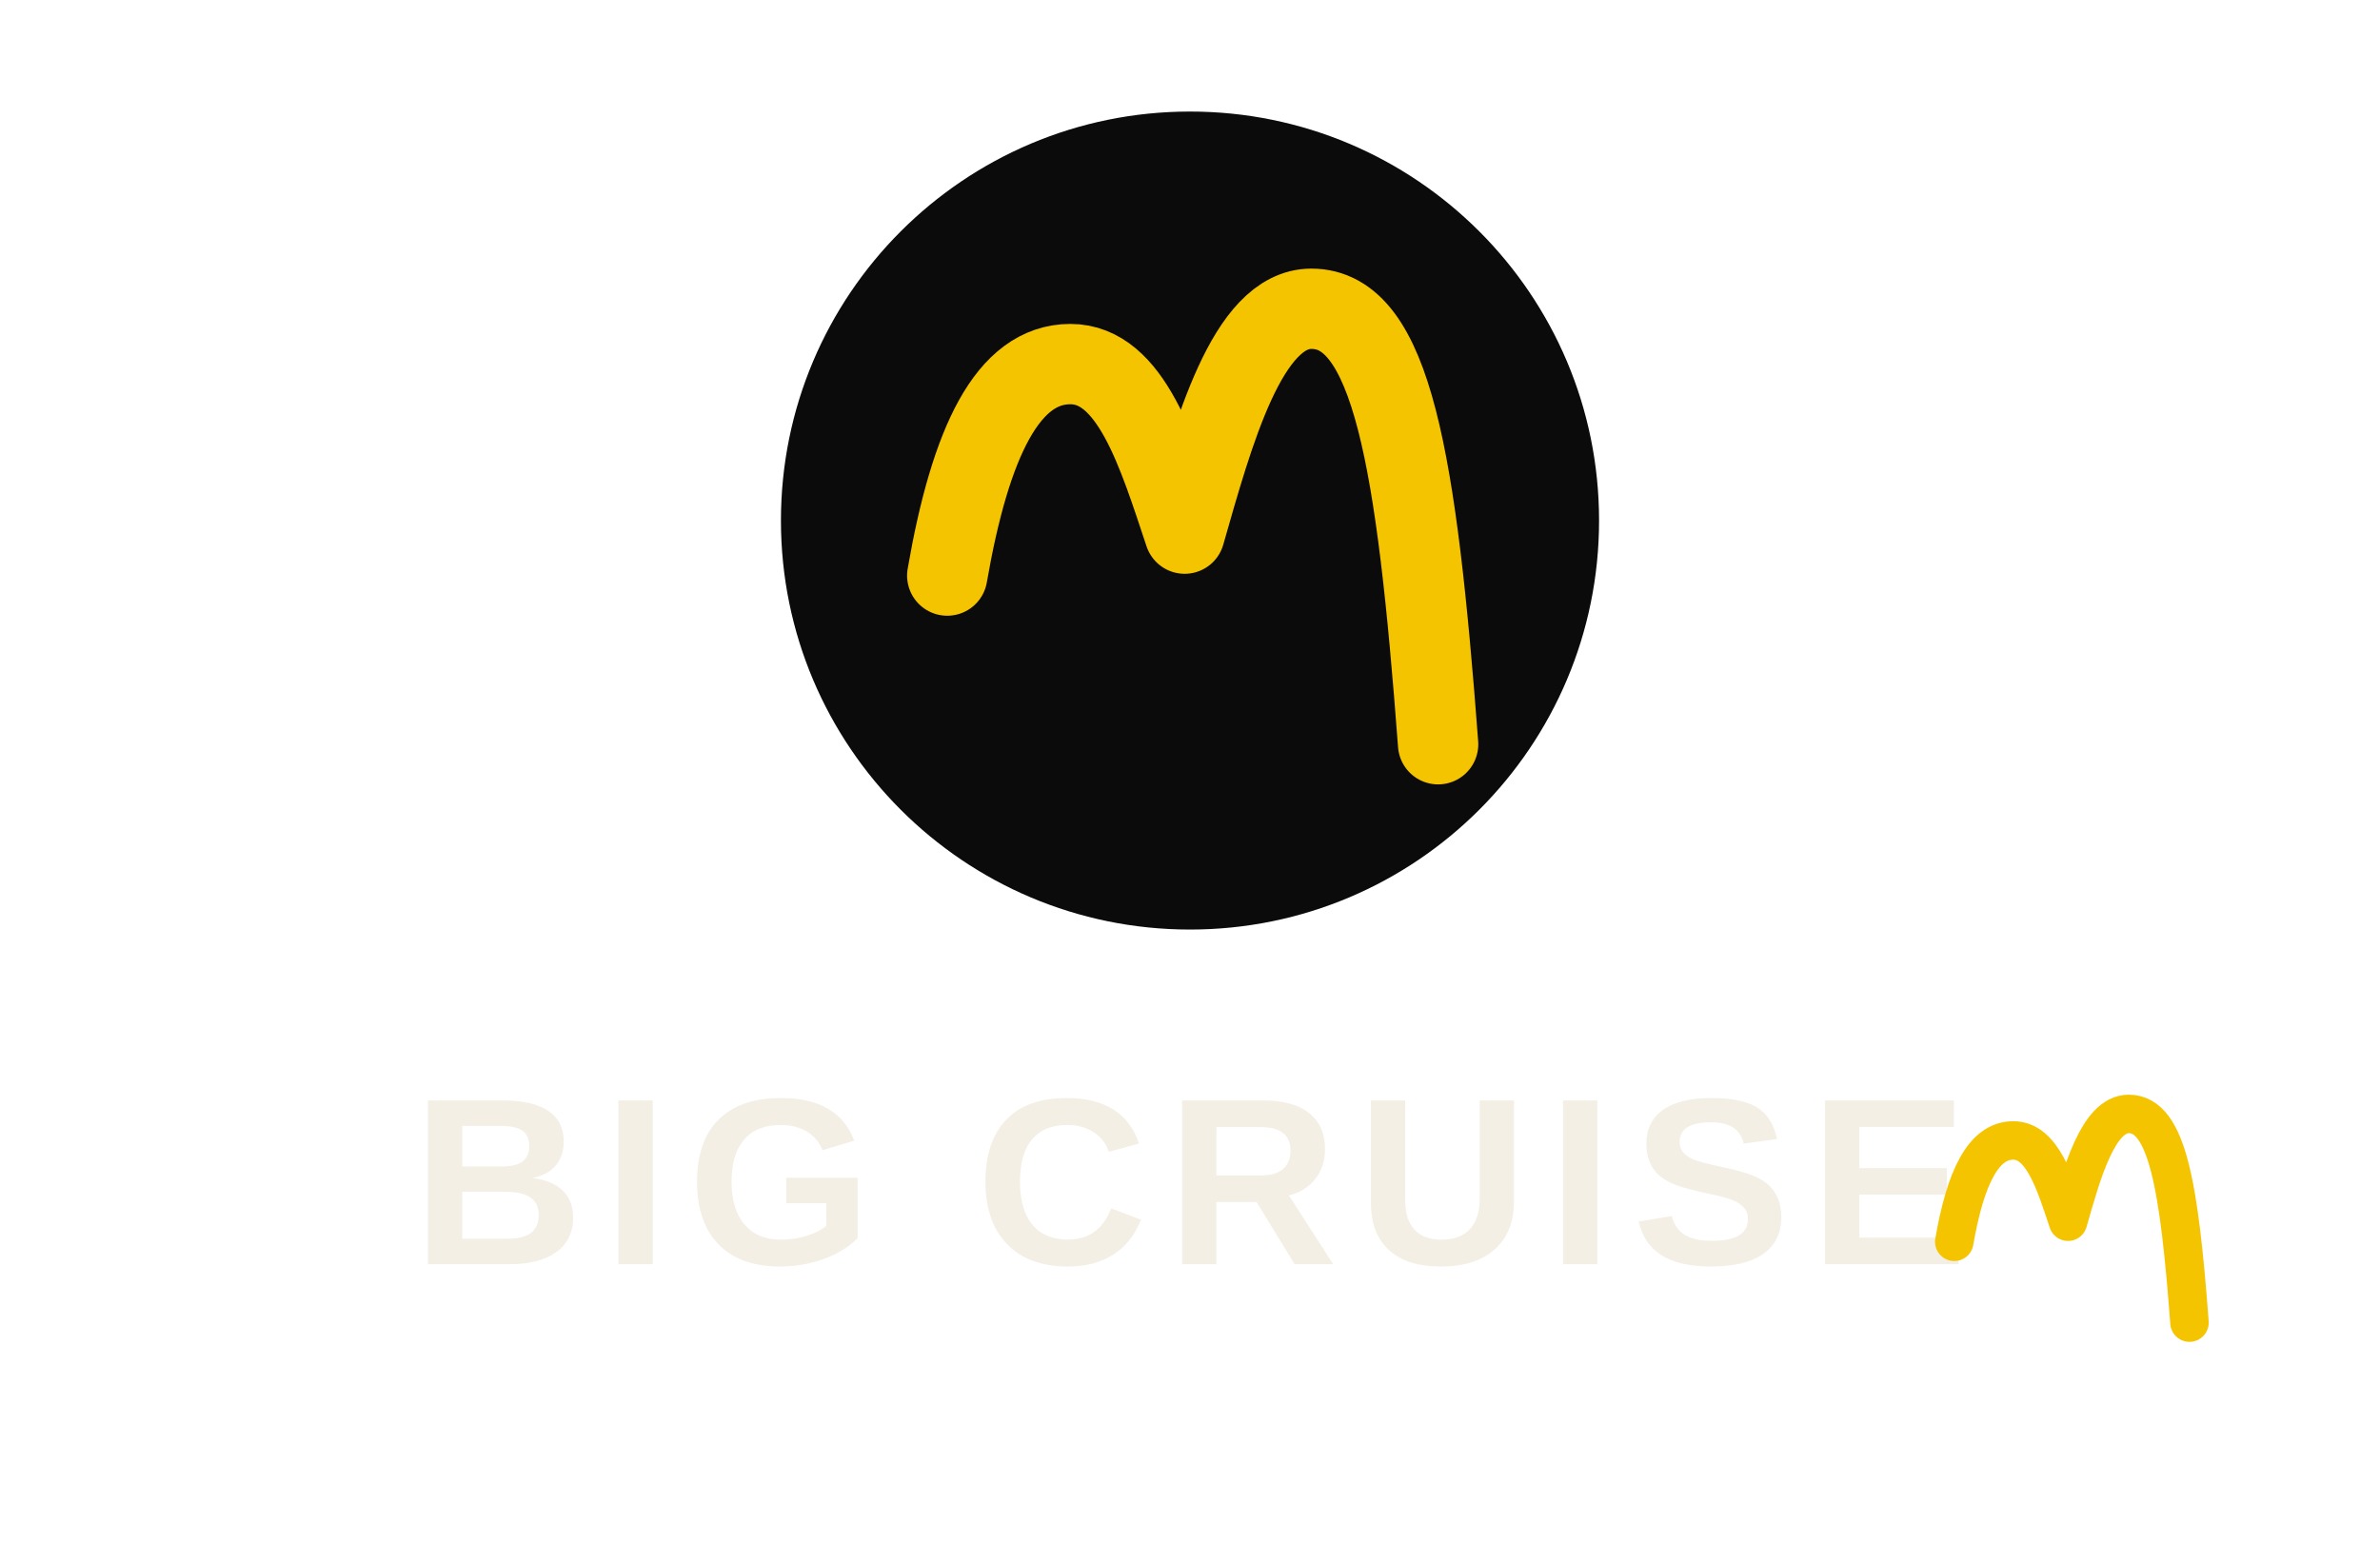
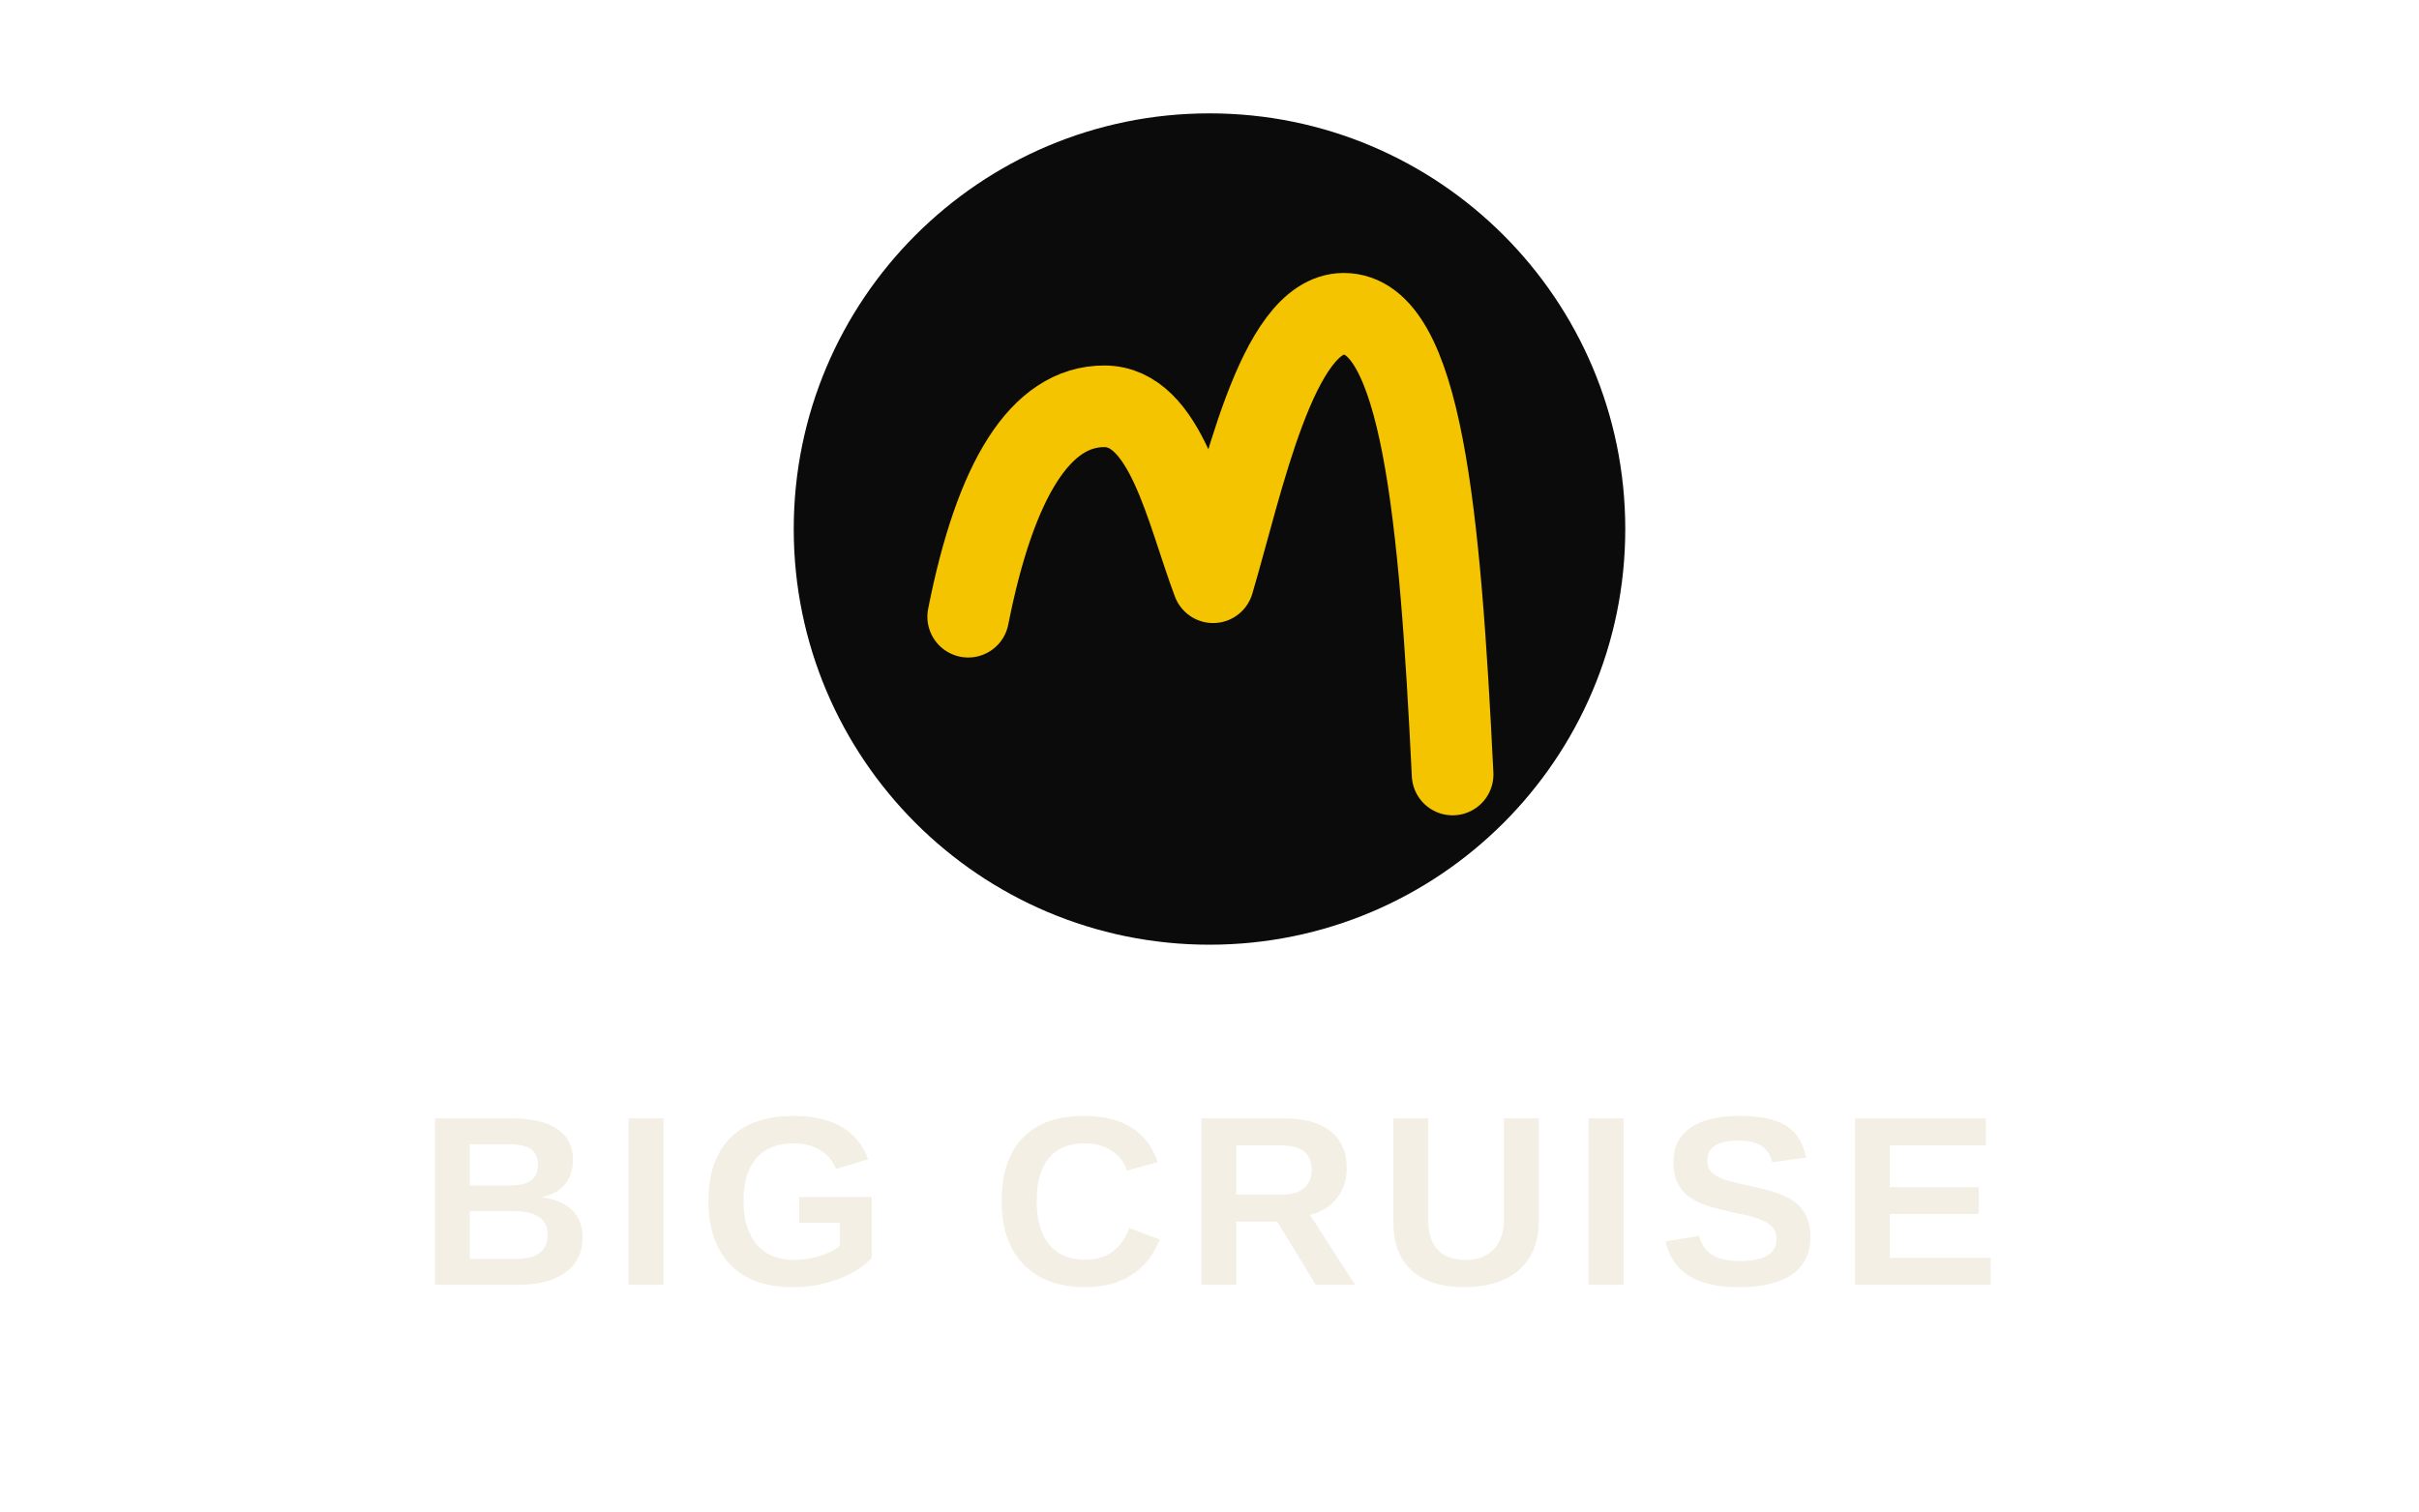
- <svg xmlns="http://www.w3.org/2000/svg" viewBox="0 0 640 420" role="img" aria-labelledby="t">
+ <svg xmlns="http://www.w3.org/2000/svg" viewBox="0 0 640 400" role="img" aria-labelledby="t">
  <circle cx="320" cy="140" r="110" fill="#0B0B0B" />
  <g transform="translate(320 144) scale(2.4) translate(-32 -32)">
-     <path d="M4.8 36.5 C7.4 21.5 11.6 12.8 18.6 12.8 C25.4 12.8 28.4 22.8 31.4 31.8 C34.6 20.6 38.4 6.6 45.6 6.6 C54.6 6.6 57.4 23.5 59.8 55.4" fill="none" stroke="#F5C400" stroke-width="9" stroke-linecap="round" stroke-linejoin="round" />
+     <path d="M5.4 40 C8.4 24.8 13.4 16.8 20.4 16.8 C27.2 16.8 29.4 28.2 32.4 36.2 C35.6 25.4 39.4 6.6 46.8 6.6 C55.4 6.6 57.4 28.8 58.8 57.4" fill="none" stroke="#F5C400" stroke-width="9" stroke-linecap="round" stroke-linejoin="round" />
  </g>
  <text x="320" y="340" text-anchor="middle" font-family="Arial Narrow, Helvetica Neue, Arial, sans-serif" font-size="64" font-weight="800" letter-spacing="5" fill="#F3EFE4">BIG CRUISE</text>
-   <g transform="translate(520 292) scale(1.15)">
-     <path d="M4.8 36.5 C7.4 21.5 11.6 12.8 18.6 12.8 C25.4 12.8 28.4 22.8 31.4 31.8 C34.6 20.6 38.4 6.6 45.6 6.6 C54.6 6.6 57.4 23.5 59.8 55.4" fill="none" stroke="#F5C400" stroke-width="9" stroke-linecap="round" stroke-linejoin="round" />
-   </g>
</svg>
